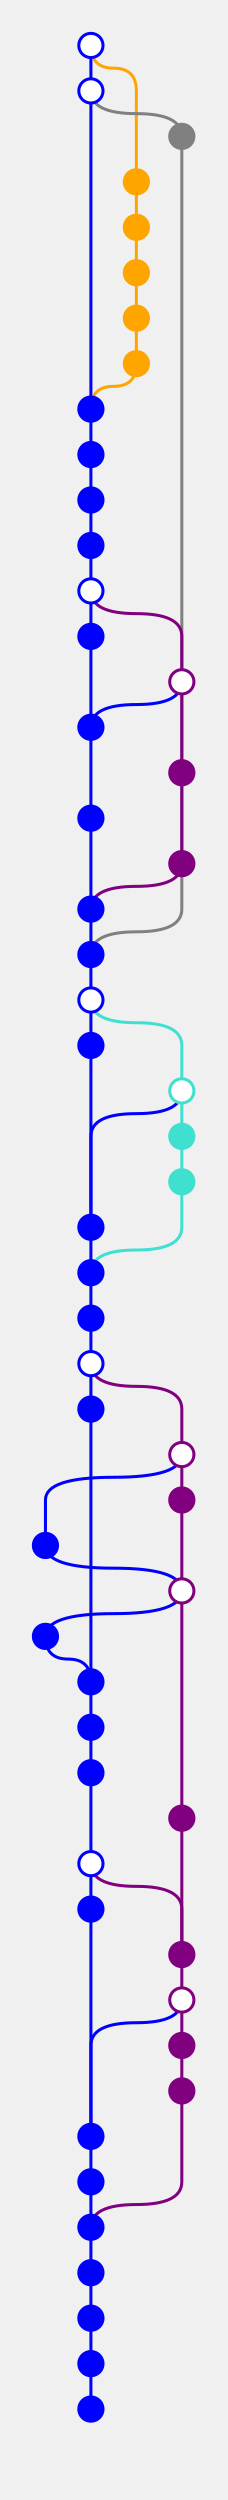
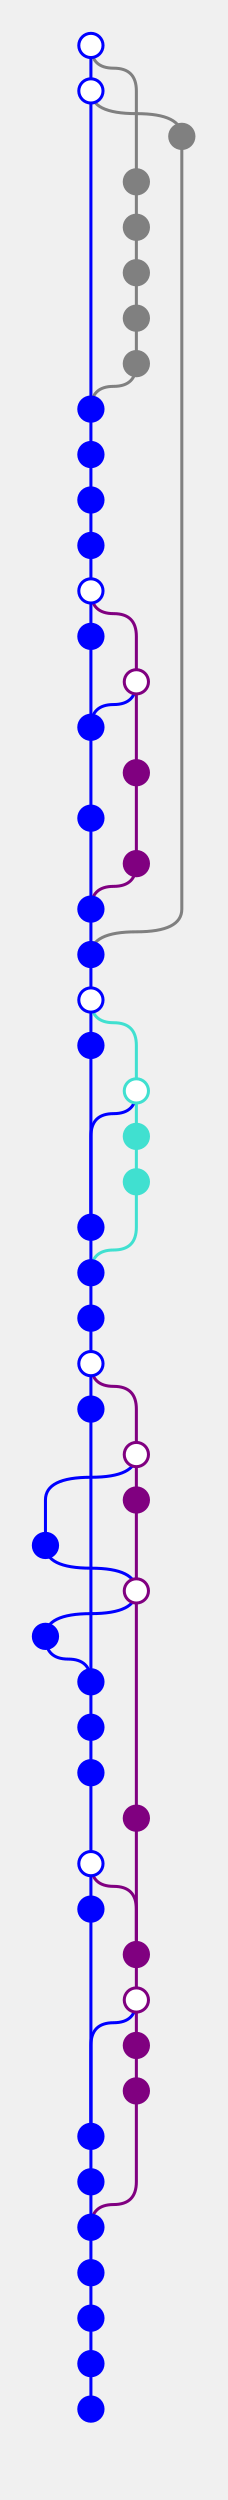
<svg xmlns="http://www.w3.org/2000/svg" height="825" viewBox="0 0 75 825" width="75">
  <line stroke="blue" stroke-width="1" x1="30" x2="30" y1="15" y2="30" />
-   <path d="M30,15 L30,15 Q30,22.5,37.5,22.5 Q45,22.5,45,30 L45,60" fill="none" stroke="orange" stroke-width="1" />
+   <path d="M30,15 L30,15 Q30,22.5,37.5,22.5 Q45,22.5,45,30 L45,60" fill="none" stroke="gray" stroke-width="1" />
  <circle cx="30" cy="15" fill="white" r="4" stroke="blue" stroke-width="1" />
  <line stroke="blue" stroke-width="1" x1="30" x2="30" y1="30" y2="135" />
  <path d="M30,30 L30,30 Q30,37.5,45,37.5 Q60,37.5,60,45 L60,45" fill="none" stroke="gray" stroke-width="1" />
  <circle cx="30" cy="30" fill="white" r="4" stroke="blue" stroke-width="1" />
  <path d="M60,45 L60,300 Q60,307.5,45,307.5 Q30,307.5,30,315 L30,315" fill="none" stroke="gray" stroke-width="1" />
  <circle cx="60" cy="45" fill="gray" r="4" stroke="gray" stroke-width="1" />
-   <line stroke="orange" stroke-width="1" x1="45" x2="45" y1="60" y2="75" />
-   <circle cx="45" cy="60" fill="orange" r="4" stroke="orange" stroke-width="1" />
-   <line stroke="orange" stroke-width="1" x1="45" x2="45" y1="75" y2="90" />
-   <circle cx="45" cy="75" fill="orange" r="4" stroke="orange" stroke-width="1" />
-   <line stroke="orange" stroke-width="1" x1="45" x2="45" y1="90" y2="105" />
-   <circle cx="45" cy="90" fill="orange" r="4" stroke="orange" stroke-width="1" />
-   <line stroke="orange" stroke-width="1" x1="45" x2="45" y1="105" y2="120" />
-   <circle cx="45" cy="105" fill="orange" r="4" stroke="orange" stroke-width="1" />
-   <path d="M45,120 L45,120 Q45,127.5,37.5,127.5 Q30,127.5,30,135 L30,135" fill="none" stroke="orange" stroke-width="1" />
-   <circle cx="45" cy="120" fill="orange" r="4" stroke="orange" stroke-width="1" />
+   <line stroke="gray" stroke-width="1" x1="45" x2="45" y1="60" y2="75" />
+   <circle cx="45" cy="60" fill="gray" r="4" stroke="gray" stroke-width="1" />
+   <line stroke="gray" stroke-width="1" x1="45" x2="45" y1="75" y2="90" />
+   <circle cx="45" cy="75" fill="gray" r="4" stroke="gray" stroke-width="1" />
+   <line stroke="gray" stroke-width="1" x1="45" x2="45" y1="90" y2="105" />
+   <circle cx="45" cy="90" fill="gray" r="4" stroke="gray" stroke-width="1" />
+   <line stroke="gray" stroke-width="1" x1="45" x2="45" y1="105" y2="120" />
+   <circle cx="45" cy="105" fill="gray" r="4" stroke="gray" stroke-width="1" />
+   <path d="M45,120 L45,120 Q45,127.5,37.5,127.5 Q30,127.5,30,135 L30,135" fill="none" stroke="gray" stroke-width="1" />
+   <circle cx="45" cy="120" fill="gray" r="4" stroke="gray" stroke-width="1" />
  <line stroke="blue" stroke-width="1" x1="30" x2="30" y1="135" y2="150" />
  <circle cx="30" cy="135" fill="blue" r="4" stroke="blue" stroke-width="1" />
  <line stroke="blue" stroke-width="1" x1="30" x2="30" y1="150" y2="165" />
  <circle cx="30" cy="150" fill="blue" r="4" stroke="blue" stroke-width="1" />
  <line stroke="blue" stroke-width="1" x1="30" x2="30" y1="165" y2="180" />
  <circle cx="30" cy="165" fill="blue" r="4" stroke="blue" stroke-width="1" />
  <line stroke="blue" stroke-width="1" x1="30" x2="30" y1="180" y2="195" />
  <circle cx="30" cy="180" fill="blue" r="4" stroke="blue" stroke-width="1" />
  <line stroke="blue" stroke-width="1" x1="30" x2="30" y1="195" y2="210" />
-   <path d="M30,195 L30,195 Q30,202.5,45,202.5 Q60,202.5,60,210 L60,225" fill="none" stroke="purple" stroke-width="1" />
+   <path d="M30,195 L30,195 Q30,202.5,37.5,202.5 Q45,202.5,45,210 L45,225" fill="none" stroke="purple" stroke-width="1" />
  <circle cx="30" cy="195" fill="white" r="4" stroke="blue" stroke-width="1" />
  <line stroke="blue" stroke-width="1" x1="30" x2="30" y1="210" y2="240" />
  <circle cx="30" cy="210" fill="blue" r="4" stroke="blue" stroke-width="1" />
-   <line stroke="purple" stroke-width="1" x1="60" x2="60" y1="225" y2="255" />
-   <path d="M60,225 L60,225 Q60,232.5,45,232.5 Q30,232.5,30,240 L30,240" fill="none" stroke="blue" stroke-width="1" />
-   <circle cx="60" cy="225" fill="white" r="4" stroke="purple" stroke-width="1" />
+   <line stroke="purple" stroke-width="1" x1="45" x2="45" y1="225" y2="255" />
+   <path d="M45,225 L45,225 Q45,232.5,37.5,232.5 Q30,232.5,30,240 L30,240" fill="none" stroke="blue" stroke-width="1" />
+   <circle cx="45" cy="225" fill="white" r="4" stroke="purple" stroke-width="1" />
  <line stroke="blue" stroke-width="1" x1="30" x2="30" y1="240" y2="270" />
  <circle cx="30" cy="240" fill="blue" r="4" stroke="blue" stroke-width="1" />
-   <line stroke="purple" stroke-width="1" x1="60" x2="60" y1="255" y2="285" />
-   <circle cx="60" cy="255" fill="purple" r="4" stroke="purple" stroke-width="1" />
+   <line stroke="purple" stroke-width="1" x1="45" x2="45" y1="255" y2="285" />
+   <circle cx="45" cy="255" fill="purple" r="4" stroke="purple" stroke-width="1" />
  <line stroke="blue" stroke-width="1" x1="30" x2="30" y1="270" y2="300" />
  <circle cx="30" cy="270" fill="blue" r="4" stroke="blue" stroke-width="1" />
-   <path d="M60,285 L60,285 Q60,292.5,45,292.5 Q30,292.5,30,300 L30,300" fill="none" stroke="purple" stroke-width="1" />
-   <circle cx="60" cy="285" fill="purple" r="4" stroke="purple" stroke-width="1" />
+   <path d="M45,285 L45,285 Q45,292.5,37.5,292.5 Q30,292.5,30,300 L30,300" fill="none" stroke="purple" stroke-width="1" />
+   <circle cx="45" cy="285" fill="purple" r="4" stroke="purple" stroke-width="1" />
  <line stroke="blue" stroke-width="1" x1="30" x2="30" y1="300" y2="315" />
  <circle cx="30" cy="300" fill="blue" r="4" stroke="blue" stroke-width="1" />
  <line stroke="blue" stroke-width="1" x1="30" x2="30" y1="315" y2="330" />
  <circle cx="30" cy="315" fill="blue" r="4" stroke="blue" stroke-width="1" />
  <line stroke="blue" stroke-width="1" x1="30" x2="30" y1="330" y2="345" />
-   <path d="M30,330 L30,330 Q30,337.5,45,337.5 Q60,337.5,60,345 L60,360" fill="none" stroke="turquoise" stroke-width="1" />
+   <path d="M30,330 L30,330 Q30,337.5,37.5,337.5 Q45,337.5,45,345 L45,360" fill="none" stroke="turquoise" stroke-width="1" />
  <circle cx="30" cy="330" fill="white" r="4" stroke="blue" stroke-width="1" />
  <line stroke="blue" stroke-width="1" x1="30" x2="30" y1="345" y2="405" />
  <circle cx="30" cy="345" fill="blue" r="4" stroke="blue" stroke-width="1" />
-   <line stroke="turquoise" stroke-width="1" x1="60" x2="60" y1="360" y2="375" />
-   <path d="M60,360 L60,360 Q60,367.5,45,367.5 Q30,367.5,30,375 L30,405" fill="none" stroke="blue" stroke-width="1" />
-   <circle cx="60" cy="360" fill="white" r="4" stroke="turquoise" stroke-width="1" />
-   <line stroke="turquoise" stroke-width="1" x1="60" x2="60" y1="375" y2="390" />
-   <circle cx="60" cy="375" fill="turquoise" r="4" stroke="turquoise" stroke-width="1" />
-   <path d="M60,390 L60,405 Q60,412.5,45,412.5 Q30,412.5,30,420 L30,420" fill="none" stroke="turquoise" stroke-width="1" />
-   <circle cx="60" cy="390" fill="turquoise" r="4" stroke="turquoise" stroke-width="1" />
+   <line stroke="turquoise" stroke-width="1" x1="45" x2="45" y1="360" y2="375" />
+   <path d="M45,360 L45,360 Q45,367.5,37.5,367.5 Q30,367.5,30,375 L30,405" fill="none" stroke="blue" stroke-width="1" />
+   <circle cx="45" cy="360" fill="white" r="4" stroke="turquoise" stroke-width="1" />
+   <line stroke="turquoise" stroke-width="1" x1="45" x2="45" y1="375" y2="390" />
+   <circle cx="45" cy="375" fill="turquoise" r="4" stroke="turquoise" stroke-width="1" />
+   <path d="M45,390 L45,405 Q45,412.5,37.5,412.5 Q30,412.5,30,420 L30,420" fill="none" stroke="turquoise" stroke-width="1" />
+   <circle cx="45" cy="390" fill="turquoise" r="4" stroke="turquoise" stroke-width="1" />
  <line stroke="blue" stroke-width="1" x1="30" x2="30" y1="405" y2="420" />
  <circle cx="30" cy="405" fill="blue" r="4" stroke="blue" stroke-width="1" />
  <line stroke="blue" stroke-width="1" x1="30" x2="30" y1="420" y2="435" />
  <circle cx="30" cy="420" fill="blue" r="4" stroke="blue" stroke-width="1" />
  <line stroke="blue" stroke-width="1" x1="30" x2="30" y1="435" y2="450" />
  <circle cx="30" cy="435" fill="blue" r="4" stroke="blue" stroke-width="1" />
  <line stroke="blue" stroke-width="1" x1="30" x2="30" y1="450" y2="465" />
-   <path d="M30,450 L30,450 Q30,457.5,45,457.5 Q60,457.5,60,465 L60,480" fill="none" stroke="purple" stroke-width="1" />
+   <path d="M30,450 L30,450 Q30,457.5,37.5,457.5 Q45,457.5,45,465 L45,480" fill="none" stroke="purple" stroke-width="1" />
  <circle cx="30" cy="450" fill="white" r="4" stroke="blue" stroke-width="1" />
  <line stroke="blue" stroke-width="1" x1="30" x2="30" y1="465" y2="555" />
  <circle cx="30" cy="465" fill="blue" r="4" stroke="blue" stroke-width="1" />
-   <line stroke="purple" stroke-width="1" x1="60" x2="60" y1="480" y2="495" />
-   <path d="M60,480 L60,480 Q60,487.5,37.5,487.5 Q15,487.5,15,495 L15,510" fill="none" stroke="blue" stroke-width="1" />
-   <circle cx="60" cy="480" fill="white" r="4" stroke="purple" stroke-width="1" />
-   <line stroke="purple" stroke-width="1" x1="60" x2="60" y1="495" y2="525" />
-   <circle cx="60" cy="495" fill="purple" r="4" stroke="purple" stroke-width="1" />
-   <path d="M15,510 L15,510 Q15,517.5,37.5,517.5 Q60,517.5,60,525 L60,525" fill="none" stroke="blue" stroke-width="1" />
+   <line stroke="purple" stroke-width="1" x1="45" x2="45" y1="480" y2="495" />
+   <path d="M45,480 L45,480 Q45,487.5,30,487.5 Q15,487.5,15,495 L15,510" fill="none" stroke="blue" stroke-width="1" />
+   <circle cx="45" cy="480" fill="white" r="4" stroke="purple" stroke-width="1" />
+   <line stroke="purple" stroke-width="1" x1="45" x2="45" y1="495" y2="525" />
+   <circle cx="45" cy="495" fill="purple" r="4" stroke="purple" stroke-width="1" />
+   <path d="M15,510 L15,510 Q15,517.5,30,517.5 Q45,517.5,45,525 L45,525" fill="none" stroke="blue" stroke-width="1" />
  <circle cx="15" cy="510" fill="blue" r="4" stroke="blue" stroke-width="1" />
-   <line stroke="purple" stroke-width="1" x1="60" x2="60" y1="525" y2="600" />
-   <path d="M60,525 L60,525 Q60,532.5,37.5,532.5 Q15,532.5,15,540 L15,540" fill="none" stroke="blue" stroke-width="1" />
-   <circle cx="60" cy="525" fill="white" r="4" stroke="purple" stroke-width="1" />
+   <line stroke="purple" stroke-width="1" x1="45" x2="45" y1="525" y2="600" />
+   <path d="M45,525 L45,525 Q45,532.5,30,532.5 Q15,532.5,15,540 L15,540" fill="none" stroke="blue" stroke-width="1" />
+   <circle cx="45" cy="525" fill="white" r="4" stroke="purple" stroke-width="1" />
  <path d="M15,540 L15,540 Q15,547.5,22.5,547.5 Q30,547.5,30,555 L30,555" fill="none" stroke="blue" stroke-width="1" />
  <circle cx="15" cy="540" fill="blue" r="4" stroke="blue" stroke-width="1" />
  <line stroke="blue" stroke-width="1" x1="30" x2="30" y1="555" y2="570" />
  <circle cx="30" cy="555" fill="blue" r="4" stroke="blue" stroke-width="1" />
  <line stroke="blue" stroke-width="1" x1="30" x2="30" y1="570" y2="585" />
  <circle cx="30" cy="570" fill="blue" r="4" stroke="blue" stroke-width="1" />
  <line stroke="blue" stroke-width="1" x1="30" x2="30" y1="585" y2="615" />
  <circle cx="30" cy="585" fill="blue" r="4" stroke="blue" stroke-width="1" />
-   <line stroke="purple" stroke-width="1" x1="60" x2="60" y1="600" y2="645" />
-   <circle cx="60" cy="600" fill="purple" r="4" stroke="purple" stroke-width="1" />
+   <line stroke="purple" stroke-width="1" x1="45" x2="45" y1="600" y2="645" />
+   <circle cx="45" cy="600" fill="purple" r="4" stroke="purple" stroke-width="1" />
  <line stroke="blue" stroke-width="1" x1="30" x2="30" y1="615" y2="630" />
-   <path d="M30,615 L30,615 Q30,622.5,45,622.5 Q60,622.5,60,630 L60,645" fill="none" stroke="purple" stroke-width="1" />
+   <path d="M30,615 L30,615 Q30,622.5,37.5,622.5 Q45,622.5,45,630 L45,645" fill="none" stroke="purple" stroke-width="1" />
  <circle cx="30" cy="615" fill="white" r="4" stroke="blue" stroke-width="1" />
  <line stroke="blue" stroke-width="1" x1="30" x2="30" y1="630" y2="705" />
  <circle cx="30" cy="630" fill="blue" r="4" stroke="blue" stroke-width="1" />
-   <line stroke="purple" stroke-width="1" x1="60" x2="60" y1="645" y2="660" />
-   <circle cx="60" cy="645" fill="purple" r="4" stroke="purple" stroke-width="1" />
-   <line stroke="purple" stroke-width="1" x1="60" x2="60" y1="660" y2="675" />
-   <path d="M60,660 L60,660 Q60,667.5,45,667.5 Q30,667.5,30,675 L30,705" fill="none" stroke="blue" stroke-width="1" />
-   <circle cx="60" cy="660" fill="white" r="4" stroke="purple" stroke-width="1" />
-   <line stroke="purple" stroke-width="1" x1="60" x2="60" y1="675" y2="690" />
-   <circle cx="60" cy="675" fill="purple" r="4" stroke="purple" stroke-width="1" />
-   <path d="M60,690 L60,720 Q60,727.5,45,727.5 Q30,727.5,30,735 L30,735" fill="none" stroke="purple" stroke-width="1" />
-   <circle cx="60" cy="690" fill="purple" r="4" stroke="purple" stroke-width="1" />
+   <line stroke="purple" stroke-width="1" x1="45" x2="45" y1="645" y2="660" />
+   <circle cx="45" cy="645" fill="purple" r="4" stroke="purple" stroke-width="1" />
+   <line stroke="purple" stroke-width="1" x1="45" x2="45" y1="660" y2="675" />
+   <path d="M45,660 L45,660 Q45,667.5,37.5,667.5 Q30,667.5,30,675 L30,705" fill="none" stroke="blue" stroke-width="1" />
+   <circle cx="45" cy="660" fill="white" r="4" stroke="purple" stroke-width="1" />
+   <line stroke="purple" stroke-width="1" x1="45" x2="45" y1="675" y2="690" />
+   <circle cx="45" cy="675" fill="purple" r="4" stroke="purple" stroke-width="1" />
+   <path d="M45,690 L45,720 Q45,727.5,37.5,727.5 Q30,727.5,30,735 L30,735" fill="none" stroke="purple" stroke-width="1" />
+   <circle cx="45" cy="690" fill="purple" r="4" stroke="purple" stroke-width="1" />
  <line stroke="blue" stroke-width="1" x1="30" x2="30" y1="705" y2="720" />
  <circle cx="30" cy="705" fill="blue" r="4" stroke="blue" stroke-width="1" />
  <line stroke="blue" stroke-width="1" x1="30" x2="30" y1="720" y2="735" />
  <circle cx="30" cy="720" fill="blue" r="4" stroke="blue" stroke-width="1" />
  <line stroke="blue" stroke-width="1" x1="30" x2="30" y1="735" y2="750" />
  <circle cx="30" cy="735" fill="blue" r="4" stroke="blue" stroke-width="1" />
  <line stroke="blue" stroke-width="1" x1="30" x2="30" y1="750" y2="765" />
  <circle cx="30" cy="750" fill="blue" r="4" stroke="blue" stroke-width="1" />
  <line stroke="blue" stroke-width="1" x1="30" x2="30" y1="765" y2="780" />
  <circle cx="30" cy="765" fill="blue" r="4" stroke="blue" stroke-width="1" />
  <line stroke="blue" stroke-width="1" x1="30" x2="30" y1="780" y2="795" />
  <circle cx="30" cy="780" fill="blue" r="4" stroke="blue" stroke-width="1" />
  <circle cx="30" cy="795" fill="blue" r="4" stroke="blue" stroke-width="1" />
</svg>
